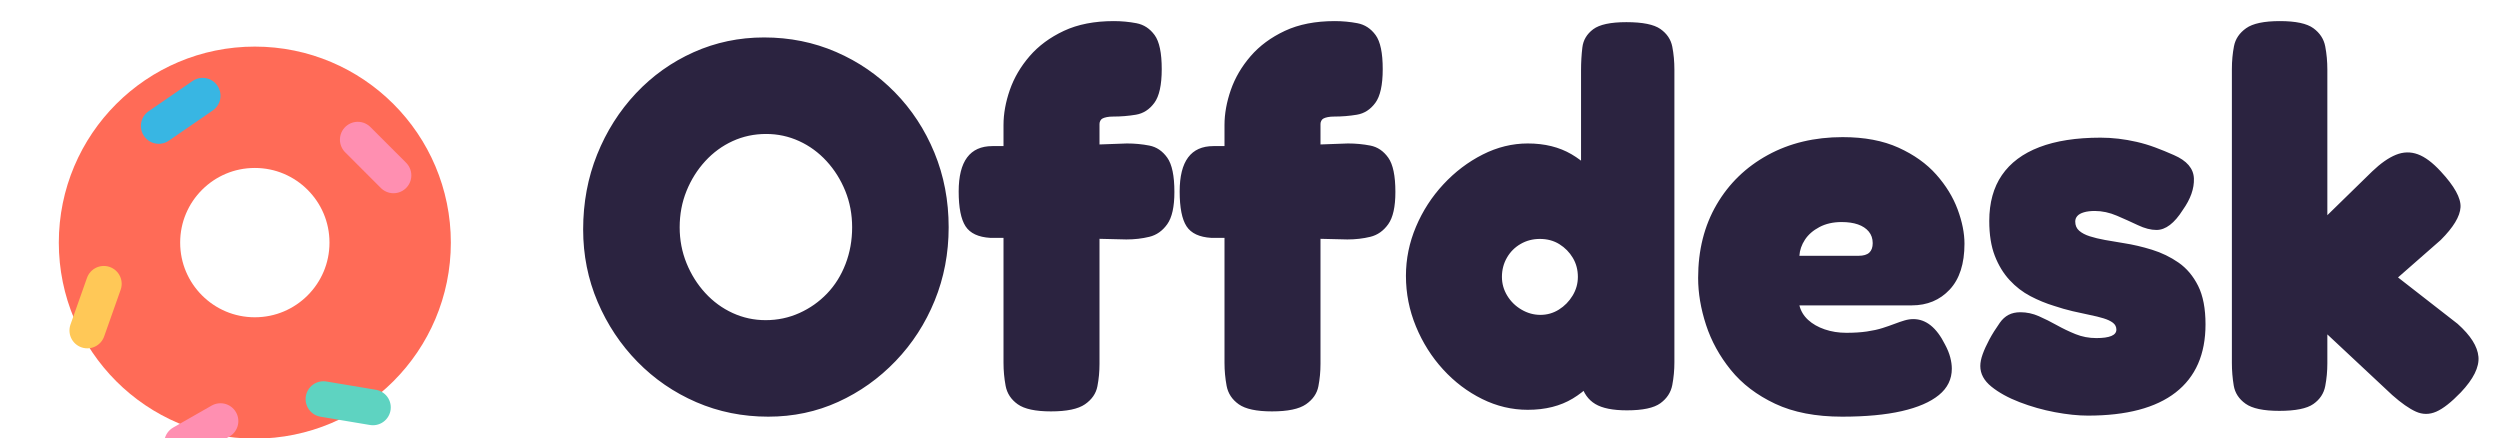
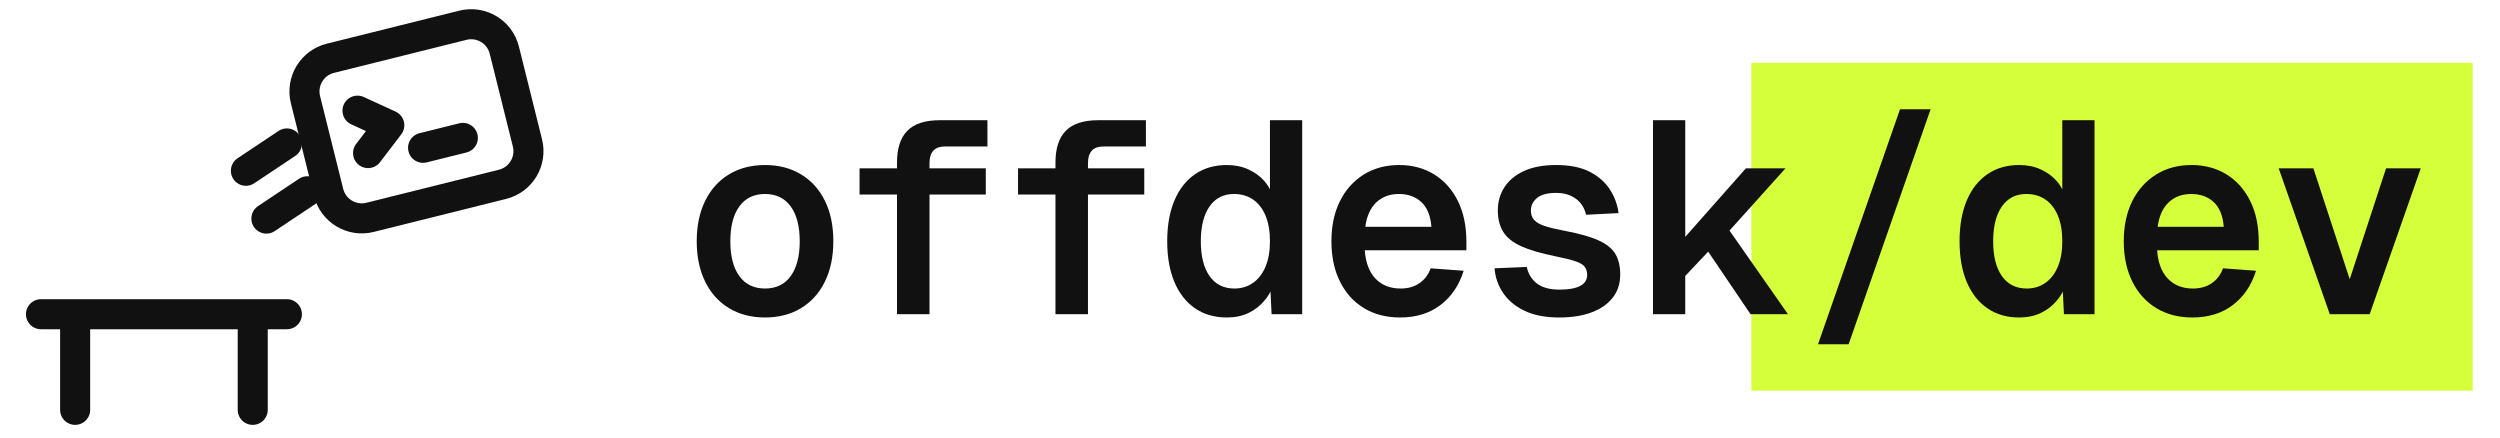
- <svg xmlns="http://www.w3.org/2000/svg" viewBox="-4 -77.00 473.87 83.00" width="474" height="83" role="img" aria-label="Offdesk">
-   <g transform="translate(0 -75.25)">
-     <circle cx="44.25" cy="44.25" r="25.66" fill="none" stroke="#ff6b57" stroke-width="23.01" />
-     <path d="M26.03 22.13L34.36 16.40" stroke="#38b6e3" stroke-width="6.77" stroke-linecap="round" />
-     <path d="M63.77 24.73L70.54 31.50" stroke="#ff8fb1" stroke-width="6.77" stroke-linecap="round" />
-     <path d="M15.62 52.06L12.49 60.91" stroke="#ffc857" stroke-width="6.77" stroke-linecap="round" />
-     <path d="M57.26 73.92L66.64 75.49" stroke="#5ed3c1" stroke-width="6.77" stroke-linecap="round" />
-     <path d="M37.74 78.09L30.45 82.25" stroke="#ff8fb1" stroke-width="6.77" stroke-linecap="round" />
+ <svg xmlns="http://www.w3.org/2000/svg" viewBox="0 0 183 32" width="183" height="32" role="img" aria-label="Offdesk DEV">
+   <g fill="none" stroke="#111111" stroke-width="2.2" stroke-linecap="round" stroke-linejoin="round">
+     <path d="M3 23h18M5.5 23v7M18.5 23v7" />
+     <path d="M19.5 16l3-2M18 12.5l3-2" />
+     <g transform="rotate(-14 30 9)">
+       <rect x="23" y="3" width="15" height="12" rx="2.5" />
+       <path d="M26.5 7.2l2 1.6-2 1.6M30.5 11h3" stroke="#111111" />
+     </g>
  </g>
-   <path transform="translate(105.10 0)" fill="#2b2340" d="M36.5 2L36.5 2Q29.2 2 22.85 -0.75Q16.5 -3.5 11.7 -8.4Q6.9 -13.3 4.15 -19.75Q1.4 -26.2 1.4 -33.5L1.4 -33.5Q1.4 -41.1 4.05 -47.7Q6.7 -54.3 11.4 -59.3Q16.1 -64.3 22.35 -67.1Q28.6 -69.9 35.7 -69.9L35.7 -69.9Q43 -69.9 49.35 -67.15Q55.7 -64.4 60.5 -59.5Q65.3 -54.6 68 -48.05Q70.7 -41.5 70.7 -33.9L70.7 -33.9Q70.7 -26.5 68.05 -20Q65.4 -13.5 60.65 -8.55Q55.9 -3.6 49.75 -0.8Q43.6 2 36.5 2M36 -16.3L36 -16.3Q39.4 -16.3 42.4 -17.65Q45.4 -19 47.65 -21.35Q49.9 -23.7 51.15 -26.95Q52.4 -30.2 52.4 -33.9L52.4 -33.9Q52.4 -37.6 51.1 -40.8Q49.8 -44 47.55 -46.45Q45.3 -48.9 42.35 -50.25Q39.4 -51.6 36.1 -51.6L36.1 -51.6Q32.7 -51.6 29.75 -50.25Q26.8 -48.9 24.55 -46.45Q22.3 -44 21 -40.8Q19.7 -37.6 19.7 -33.9L19.7 -33.9Q19.7 -30.3 21 -27.1Q22.3 -23.9 24.55 -21.45Q26.8 -19 29.75 -17.65Q32.7 -16.3 36 -16.3M90.1 1L90.1 1Q85.7 1 83.8 -0.35Q81.9 -1.7 81.5 -3.85Q81.1 -6 81.1 -8.2L81.1 -8.2L81.1 -53.3Q81.1 -56.5 82.3 -59.95Q83.5 -63.4 86.05 -66.35Q88.6 -69.3 92.55 -71.15Q96.5 -73 102 -73L102 -73Q104.2 -73 106.3 -72.6Q108.4 -72.2 109.75 -70.35Q111.1 -68.5 111.1 -63.9L111.1 -63.9Q111.1 -59.4 109.7 -57.5Q108.3 -55.6 106.2 -55.25Q104.1 -54.9 101.9 -54.9L101.9 -54.9Q101.2 -54.9 100.7 -54.8Q100.2 -54.7 99.9 -54.55Q99.6 -54.4 99.45 -54.1Q99.3 -53.8 99.3 -53.5L99.3 -53.5L99.3 -8Q99.3 -5.8 98.9 -3.75Q98.5 -1.7 96.55 -0.35Q94.6 1 90.1 1M79 -49.3L79 -49.3L90.7 -49.3L104.5 -49.8Q106.7 -49.8 108.75 -49.4Q110.8 -49 112.15 -47.1Q113.5 -45.2 113.5 -40.6L113.5 -40.6Q113.5 -36.4 112.15 -34.5Q110.8 -32.6 108.75 -32.1Q106.7 -31.6 104.4 -31.6L104.4 -31.6L91.7 -31.9L78.6 -31.9Q75.2 -32.1 73.9 -34.1Q72.6 -36.1 72.6 -40.7L72.6 -40.7Q72.6 -45 74.2 -47.15Q75.8 -49.3 79 -49.3M132 1L132 1Q127.6 1 125.7 -0.35Q123.8 -1.7 123.4 -3.85Q123 -6 123 -8.2L123 -8.2L123 -53.3Q123 -56.5 124.2 -59.95Q125.4 -63.4 127.95 -66.35Q130.5 -69.3 134.45 -71.15Q138.4 -73 143.9 -73L143.9 -73Q146.1 -73 148.2 -72.6Q150.3 -72.2 151.65 -70.35Q153 -68.5 153 -63.9L153 -63.9Q153 -59.4 151.6 -57.5Q150.2 -55.6 148.1 -55.25Q146 -54.9 143.8 -54.9L143.8 -54.9Q143.1 -54.9 142.6 -54.8Q142.1 -54.7 141.8 -54.55Q141.5 -54.4 141.35 -54.1Q141.2 -53.8 141.2 -53.5L141.2 -53.5L141.2 -8Q141.2 -5.8 140.8 -3.75Q140.4 -1.7 138.45 -0.35Q136.5 1 132 1M120.9 -49.3L120.9 -49.3L132.6 -49.3L146.4 -49.8Q148.6 -49.8 150.65 -49.4Q152.7 -49 154.05 -47.1Q155.4 -45.2 155.4 -40.6L155.4 -40.6Q155.4 -36.4 154.05 -34.5Q152.7 -32.6 150.65 -32.1Q148.6 -31.6 146.3 -31.6L146.3 -31.6L133.6 -31.9L120.5 -31.9Q117.1 -32.1 115.8 -34.1Q114.5 -36.1 114.5 -40.7L114.5 -40.7Q114.5 -45 116.1 -47.15Q117.7 -49.3 120.9 -49.3M180.5 0.7L180.5 0.7Q176 0.7 171.85 -1.35Q167.7 -3.4 164.45 -6.95Q161.2 -10.5 159.3 -15.1Q157.4 -19.7 157.4 -24.7L157.4 -24.7Q157.4 -29.5 159.3 -34Q161.2 -38.5 164.5 -42.05Q167.8 -45.6 171.95 -47.7Q176.1 -49.8 180.5 -49.8L180.5 -49.8Q185.3 -49.8 188.8 -47.75Q192.3 -45.7 194.6 -42.2Q196.9 -38.7 198.05 -34.2Q199.2 -29.7 199.3 -24.9L199.3 -24.9Q199.4 -20 198.3 -15.45Q197.2 -10.9 194.9 -7.25Q192.6 -3.6 189.05 -1.45Q185.5 0.7 180.5 0.7M182.9 -17.3L182.9 -17.3Q184.8 -17.3 186.4 -18.3Q188 -19.3 189 -20.95Q190 -22.6 190 -24.5L190 -24.5Q190 -26.5 189.05 -28.1Q188.1 -29.7 186.5 -30.7Q184.9 -31.7 182.8 -31.7L182.8 -31.7Q180.8 -31.7 179.15 -30.75Q177.5 -29.8 176.55 -28.15Q175.6 -26.5 175.6 -24.5L175.6 -24.5Q175.6 -22.6 176.6 -20.95Q177.6 -19.3 179.3 -18.3Q181 -17.3 182.9 -17.3M199.3 0.8L199.3 0.8Q195.3 0.8 193.3 -0.4Q191.3 -1.6 190.6 -4.2L190.6 -4.2L190.6 -63.7Q190.6 -65.9 190.85 -68Q191.1 -70.1 192.9 -71.45Q194.7 -72.8 199.2 -72.8L199.2 -72.8Q203.8 -72.8 205.65 -71.5Q207.5 -70.2 207.9 -68.15Q208.3 -66.1 208.3 -63.8L208.3 -63.8L208.3 -8.3Q208.3 -6.1 207.9 -4Q207.5 -1.9 205.65 -0.55Q203.8 0.8 199.3 0.8M240.1 2L240.1 2Q232.6 2 227.4 -0.45Q222.2 -2.9 219 -6.85Q215.8 -10.8 214.3 -15.4Q212.8 -20 212.8 -24.3L212.8 -24.3Q212.8 -32.2 216.3 -38.2Q219.8 -44.2 226 -47.6Q232.2 -51 240.2 -51L240.2 -51Q246.4 -51 250.8 -49Q255.2 -47 257.95 -43.9Q260.7 -40.8 262 -37.3Q263.3 -33.8 263.3 -30.8L263.3 -30.8Q263.3 -25.1 260.5 -22.1Q257.7 -19.1 253.3 -19.1L253.3 -19.1L232 -19.1Q232.4 -17.5 233.65 -16.35Q234.9 -15.2 236.8 -14.55Q238.7 -13.9 240.9 -13.9L240.9 -13.9Q243.1 -13.9 244.8 -14.15Q246.5 -14.4 247.75 -14.8Q249 -15.2 250.05 -15.6Q251.1 -16 251.95 -16.25Q252.8 -16.5 253.6 -16.5L253.6 -16.5Q255.4 -16.5 256.9 -15.3Q258.4 -14.1 259.6 -11.7L259.6 -11.7Q260.3 -10.4 260.6 -9.25Q260.9 -8.1 260.9 -7.1L260.9 -7.1Q260.9 -4.1 258.45 -2.1Q256 -0.1 251.4 0.95Q246.8 2 240.1 2M232 -28.5L232 -28.5L243.2 -28.5Q244.6 -28.5 245.25 -29.1Q245.9 -29.7 245.9 -30.9L245.9 -30.9Q245.9 -32.2 245.15 -33.1Q244.4 -34 243.1 -34.45Q241.8 -34.9 240 -34.9L240 -34.9Q237.6 -34.9 235.8 -33.95Q234 -33 233.05 -31.55Q232.1 -30.1 232 -28.5M286.7 1.8L286.7 1.8Q283.9 1.8 280.45 1.15Q277 0.5 273.75 -0.75Q270.5 -2 268.4 -3.7Q266.3 -5.4 266.3 -7.6L266.3 -7.6Q266.3 -8.6 266.75 -9.85Q267.2 -11.1 268 -12.6Q268.8 -14.1 270 -15.8L270 -15.8Q270.7 -16.8 271.65 -17.3Q272.6 -17.8 273.9 -17.8L273.9 -17.8Q275.7 -17.8 277.4 -17.05Q279.1 -16.3 280.8 -15.35Q282.5 -14.4 284.35 -13.65Q286.2 -12.9 288.3 -12.9L288.3 -12.9Q290.2 -12.9 291.15 -13.3Q292.1 -13.7 292.1 -14.5L292.1 -14.5Q292.1 -15.3 291.45 -15.8Q290.8 -16.3 289.65 -16.65Q288.5 -17 287 -17.3Q285.5 -17.6 283.8 -18Q282.1 -18.4 280.3 -19L280.3 -19Q278 -19.7 275.8 -20.85Q273.6 -22 271.85 -23.9Q270.1 -25.8 269.05 -28.5Q268 -31.2 268 -35.1L268 -35.1Q268 -40.3 270.4 -43.8Q272.8 -47.3 277.5 -49.1Q282.2 -50.9 289.1 -50.9L289.1 -50.9Q290.8 -50.9 292.5 -50.7Q294.2 -50.5 295.95 -50.1Q297.7 -49.7 299.45 -49.05Q301.2 -48.4 303 -47.6L303 -47.6Q306.7 -46 306.8 -43.15Q306.9 -40.3 304.7 -37.2L304.7 -37.2Q303.5 -35.3 302.25 -34.35Q301 -33.4 299.7 -33.4L299.7 -33.4Q298.1 -33.4 296.2 -34.3Q294.3 -35.2 292.2 -36.1Q290.1 -37 288 -37L288 -37Q286.8 -37 285.95 -36.75Q285.1 -36.5 284.7 -36.05Q284.3 -35.6 284.3 -35L284.3 -35Q284.3 -33.9 285.05 -33.25Q285.8 -32.6 287.05 -32.2Q288.3 -31.8 289.95 -31.5Q291.6 -31.2 293.5 -30.9L293.5 -30.9Q296.1 -30.5 298.85 -29.65Q301.6 -28.8 303.9 -27.2Q306.2 -25.6 307.6 -22.8Q309 -20 309 -15.5L309 -15.5Q309 -7 303.35 -2.6Q297.7 1.8 286.7 1.8M345.5 -24.4L356.8 -15.6Q360.5 -12.3 360.75 -9.35Q361 -6.4 357.4 -2.6L357.4 -2.6Q354.7 0.2 352.75 1.05Q350.8 1.9 348.9 1.05Q347 0.2 344.4 -2.1L344.4 -2.1L332.1 -13.6L332.1 -8.1Q332.1 -5.9 331.7 -3.8Q331.3 -1.7 329.45 -0.4Q327.6 0.9 323 0.9L323 0.9Q318.5 0.9 316.6 -0.45Q314.7 -1.8 314.35 -3.9Q314 -6 314 -8.2L314 -8.2L314 -63.9Q314 -66.2 314.4 -68.25Q314.8 -70.3 316.7 -71.65Q318.6 -73 323.1 -73L323.1 -73Q327.6 -73 329.45 -71.65Q331.3 -70.3 331.7 -68.2Q332.1 -66.1 332.1 -63.8L332.1 -63.8L332.1 -36.2L340.6 -44.5Q343 -46.8 345.1 -47.65Q347.2 -48.5 349.25 -47.75Q351.3 -47 353.6 -44.5L353.6 -44.5Q357.5 -40.3 357.35 -37.7Q357.2 -35.1 353.6 -31.5L353.6 -31.5L345.5 -24.4" />
+   <rect x="128.2" y="4.6" width="52.8" height="24" fill="#d4ff3a" />
+   <g transform="translate(0 23)">
+     <path fill="#111111" d="M56 0.24Q54.50 0.24 53.37-0.44Q52.24-1.12 51.62-2.38Q51-3.64 51-5.34Q51-7.04 51.62-8.30Q52.24-9.56 53.37-10.24Q54.50-10.92 56-10.92Q57.50-10.92 58.63-10.24Q59.76-9.56 60.38-8.31Q61-7.06 61-5.34Q61-3.64 60.38-2.38Q59.76-1.12 58.63-0.44Q57.50 0.24 56 0.24M56-1.88Q57.22-1.88 57.88-2.79Q58.54-3.70 58.54-5.34Q58.54-6.98 57.88-7.89Q57.22-8.80 56-8.80Q54.78-8.80 54.12-7.89Q53.46-6.98 53.46-5.34Q53.46-3.70 54.12-2.79Q54.78-1.88 56-1.88M68.04 0L65.66 0L65.66-8.76L62.92-8.76L62.92-10.68L65.66-10.68L65.66-11.10Q65.66-12.66 66.42-13.43Q67.18-14.20 68.78-14.20L72.28-14.20L72.28-12.28L69.20-12.28Q68.60-12.28 68.32-11.97Q68.04-11.66 68.04-11.08L68.04-10.68L72.16-10.68L72.16-8.76L68.04-8.76M79.64 0L77.26 0L77.26-8.76L74.52-8.76L74.52-10.68L77.26-10.68L77.26-11.10Q77.26-12.66 78.02-13.43Q78.78-14.20 80.38-14.20L83.88-14.20L83.88-12.28L80.80-12.28Q80.20-12.28 79.92-11.97Q79.64-11.66 79.64-11.08L79.64-10.68L83.76-10.68L83.76-8.76L79.64-8.76M89.80 0.24Q88.46 0.24 87.48-0.43Q86.50-1.10 85.97-2.35Q85.44-3.60 85.44-5.34Q85.44-7.08 85.97-8.33Q86.50-9.58 87.48-10.25Q88.46-10.92 89.80-10.92Q90.68-10.92 91.38-10.60Q92.08-10.28 92.54-9.76Q92.80-9.46 92.96-9.14L92.96-14.20L95.32-14.20L95.32 0L93.08 0L93-1.66Q92.82-1.30 92.56-1Q92.08-0.42 91.39-0.09Q90.70 0.24 89.80 0.24M90.36-1.88Q91.14-1.88 91.73-2.30Q92.32-2.72 92.64-3.49Q92.96-4.26 92.96-5.34Q92.96-6.44 92.64-7.21Q92.32-7.98 91.73-8.39Q91.14-8.80 90.32-8.80Q89.18-8.80 88.54-7.89Q87.90-6.98 87.90-5.34Q87.90-3.70 88.54-2.79Q89.18-1.88 90.36-1.88M102.48 0.24Q100.98 0.24 99.85-0.44Q98.72-1.12 98.09-2.38Q97.46-3.64 97.46-5.34Q97.46-7.02 98.08-8.27Q98.70-9.52 99.82-10.22Q100.94-10.92 102.42-10.92Q103.86-10.92 104.97-10.24Q106.08-9.56 106.71-8.30Q107.34-7.04 107.34-5.30L107.34-4.68L99.90-4.68Q100-3.32 100.69-2.60Q101.38-1.88 102.52-1.88Q103.36-1.88 103.93-2.29Q104.50-2.70 104.72-3.36L107.14-3.18Q106.64-1.58 105.44-0.67Q104.24 0.24 102.48 0.24M99.94-6.40L104.78-6.40Q104.68-7.62 104.04-8.21Q103.40-8.80 102.40-8.80Q101.40-8.80 100.75-8.19Q100.10-7.58 99.94-6.40M114.14 0.24Q112.64 0.24 111.62-0.24Q110.60-0.72 110.04-1.54Q109.48-2.36 109.40-3.36L111.76-3.46Q111.92-2.70 112.50-2.25Q113.08-1.80 114.16-1.80Q115.16-1.80 115.67-2.07Q116.18-2.34 116.18-2.88Q116.18-3.22 116.01-3.46Q115.84-3.70 115.34-3.87Q114.84-4.04 113.86-4.24Q112.26-4.56 111.34-4.98Q110.42-5.40 110.03-6.04Q109.64-6.68 109.64-7.60Q109.64-8.54 110.12-9.29Q110.60-10.04 111.55-10.48Q112.50-10.92 113.90-10.92Q115.42-10.92 116.38-10.42Q117.34-9.92 117.85-9.12Q118.36-8.32 118.48-7.40L116.10-7.28Q116-7.74 115.72-8.10Q115.44-8.46 114.98-8.67Q114.52-8.88 113.92-8.88Q112.94-8.88 112.50-8.50Q112.06-8.12 112.06-7.60Q112.06-7.18 112.29-6.91Q112.52-6.64 113.06-6.46Q113.60-6.28 114.56-6.10Q116.14-5.80 117.02-5.40Q117.90-5 118.25-4.40Q118.60-3.80 118.60-2.90Q118.60-1.92 118.06-1.22Q117.52-0.52 116.52-0.14Q115.52 0.24 114.14 0.24M123.36 0L121 0L121-14.20L123.36-14.20L123.36-5.66L127.80-10.68L130.70-10.68L126.60-6.12L130.88 0L128.14 0L125.04-4.58L123.36-2.80" />
+     <path fill="#111111" d="M135.32 2.20L133.08 2.20L139.08-15L141.32-15M147.80 0.24Q146.46 0.24 145.48-0.43Q144.50-1.10 143.97-2.35Q143.44-3.60 143.44-5.34Q143.44-7.08 143.97-8.33Q144.50-9.58 145.48-10.25Q146.46-10.92 147.80-10.92Q148.68-10.92 149.38-10.60Q150.08-10.28 150.54-9.76Q150.80-9.46 150.96-9.14L150.96-14.20L153.32-14.20L153.32 0L151.08 0L151-1.66Q150.82-1.30 150.56-1Q150.08-0.42 149.39-0.09Q148.70 0.24 147.80 0.24M148.36-1.88Q149.14-1.88 149.73-2.30Q150.32-2.72 150.64-3.49Q150.96-4.26 150.96-5.34Q150.96-6.44 150.64-7.21Q150.32-7.98 149.73-8.39Q149.14-8.80 148.32-8.80Q147.18-8.80 146.54-7.89Q145.90-6.98 145.90-5.34Q145.90-3.70 146.54-2.79Q147.18-1.88 148.36-1.88M160.48 0.24Q158.98 0.24 157.85-0.44Q156.72-1.12 156.09-2.38Q155.46-3.64 155.46-5.34Q155.46-7.02 156.08-8.27Q156.70-9.52 157.82-10.22Q158.94-10.92 160.42-10.92Q161.86-10.92 162.97-10.24Q164.08-9.56 164.71-8.30Q165.34-7.04 165.34-5.30L165.34-4.68L157.90-4.68Q158-3.32 158.69-2.60Q159.38-1.88 160.52-1.88Q161.36-1.88 161.93-2.29Q162.50-2.70 162.72-3.36L165.14-3.18Q164.64-1.58 163.44-0.67Q162.24 0.24 160.48 0.24M157.94-6.40L162.78-6.40Q162.68-7.62 162.04-8.21Q161.40-8.80 160.40-8.80Q159.40-8.80 158.75-8.19Q158.10-7.58 157.94-6.40M173.46 0L170.54 0L166.80-10.68L169.34-10.68L172-2.56L174.66-10.68L177.20-10.68" />
+   </g>
</svg>
